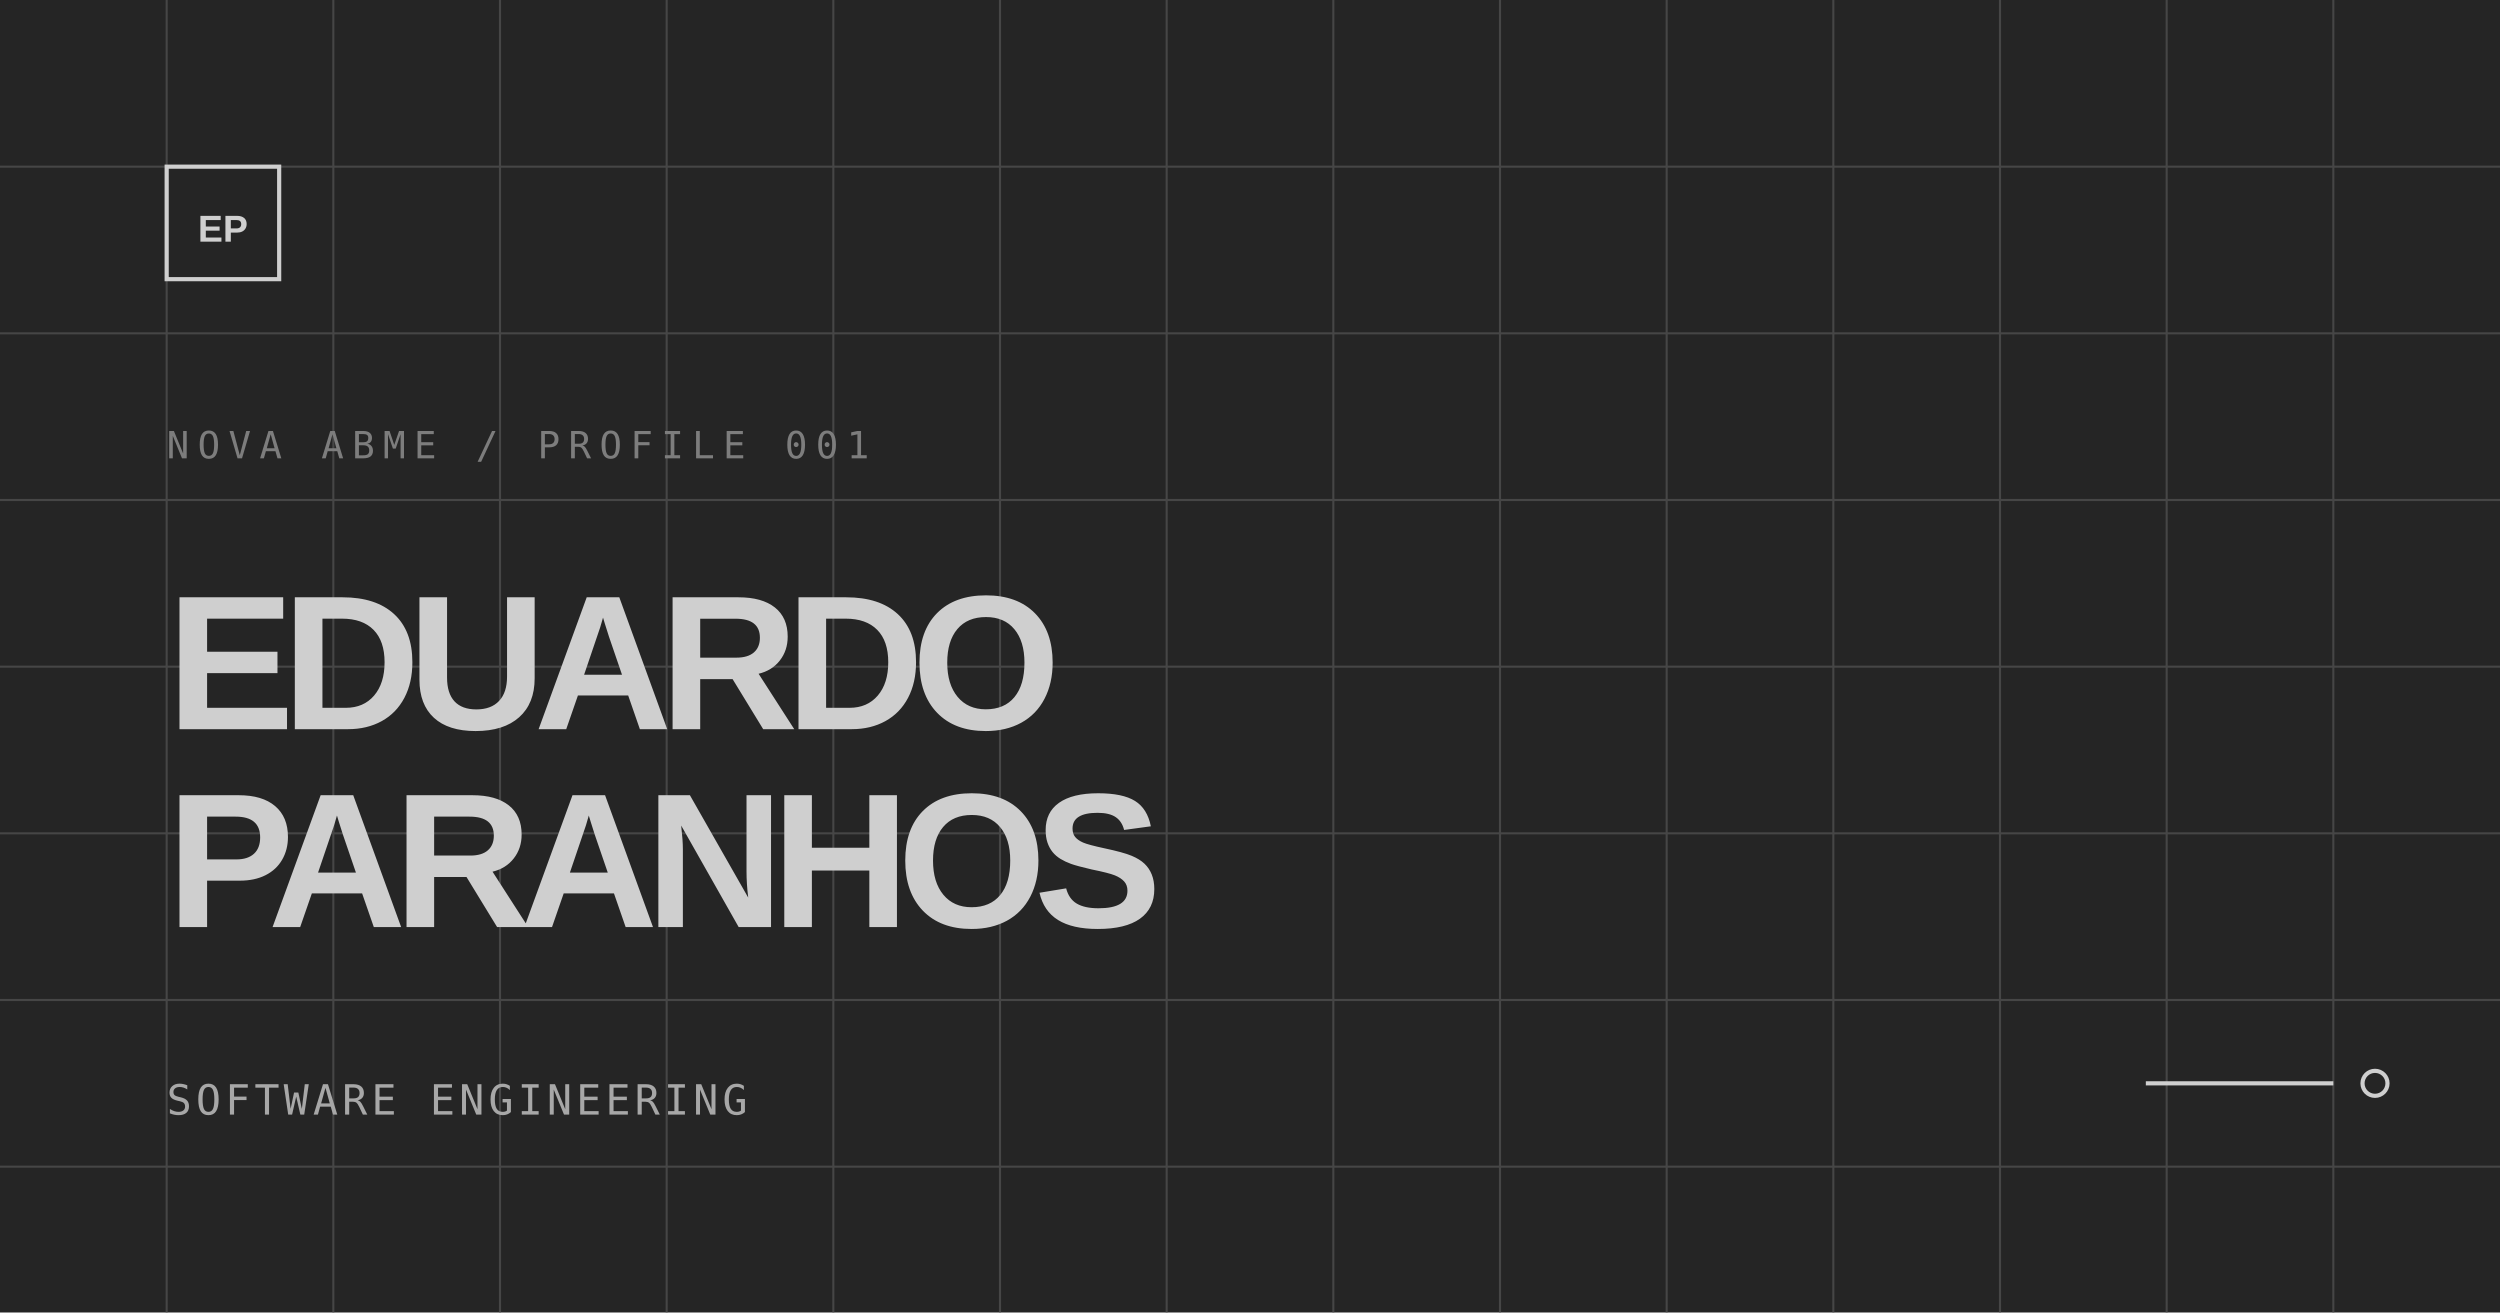
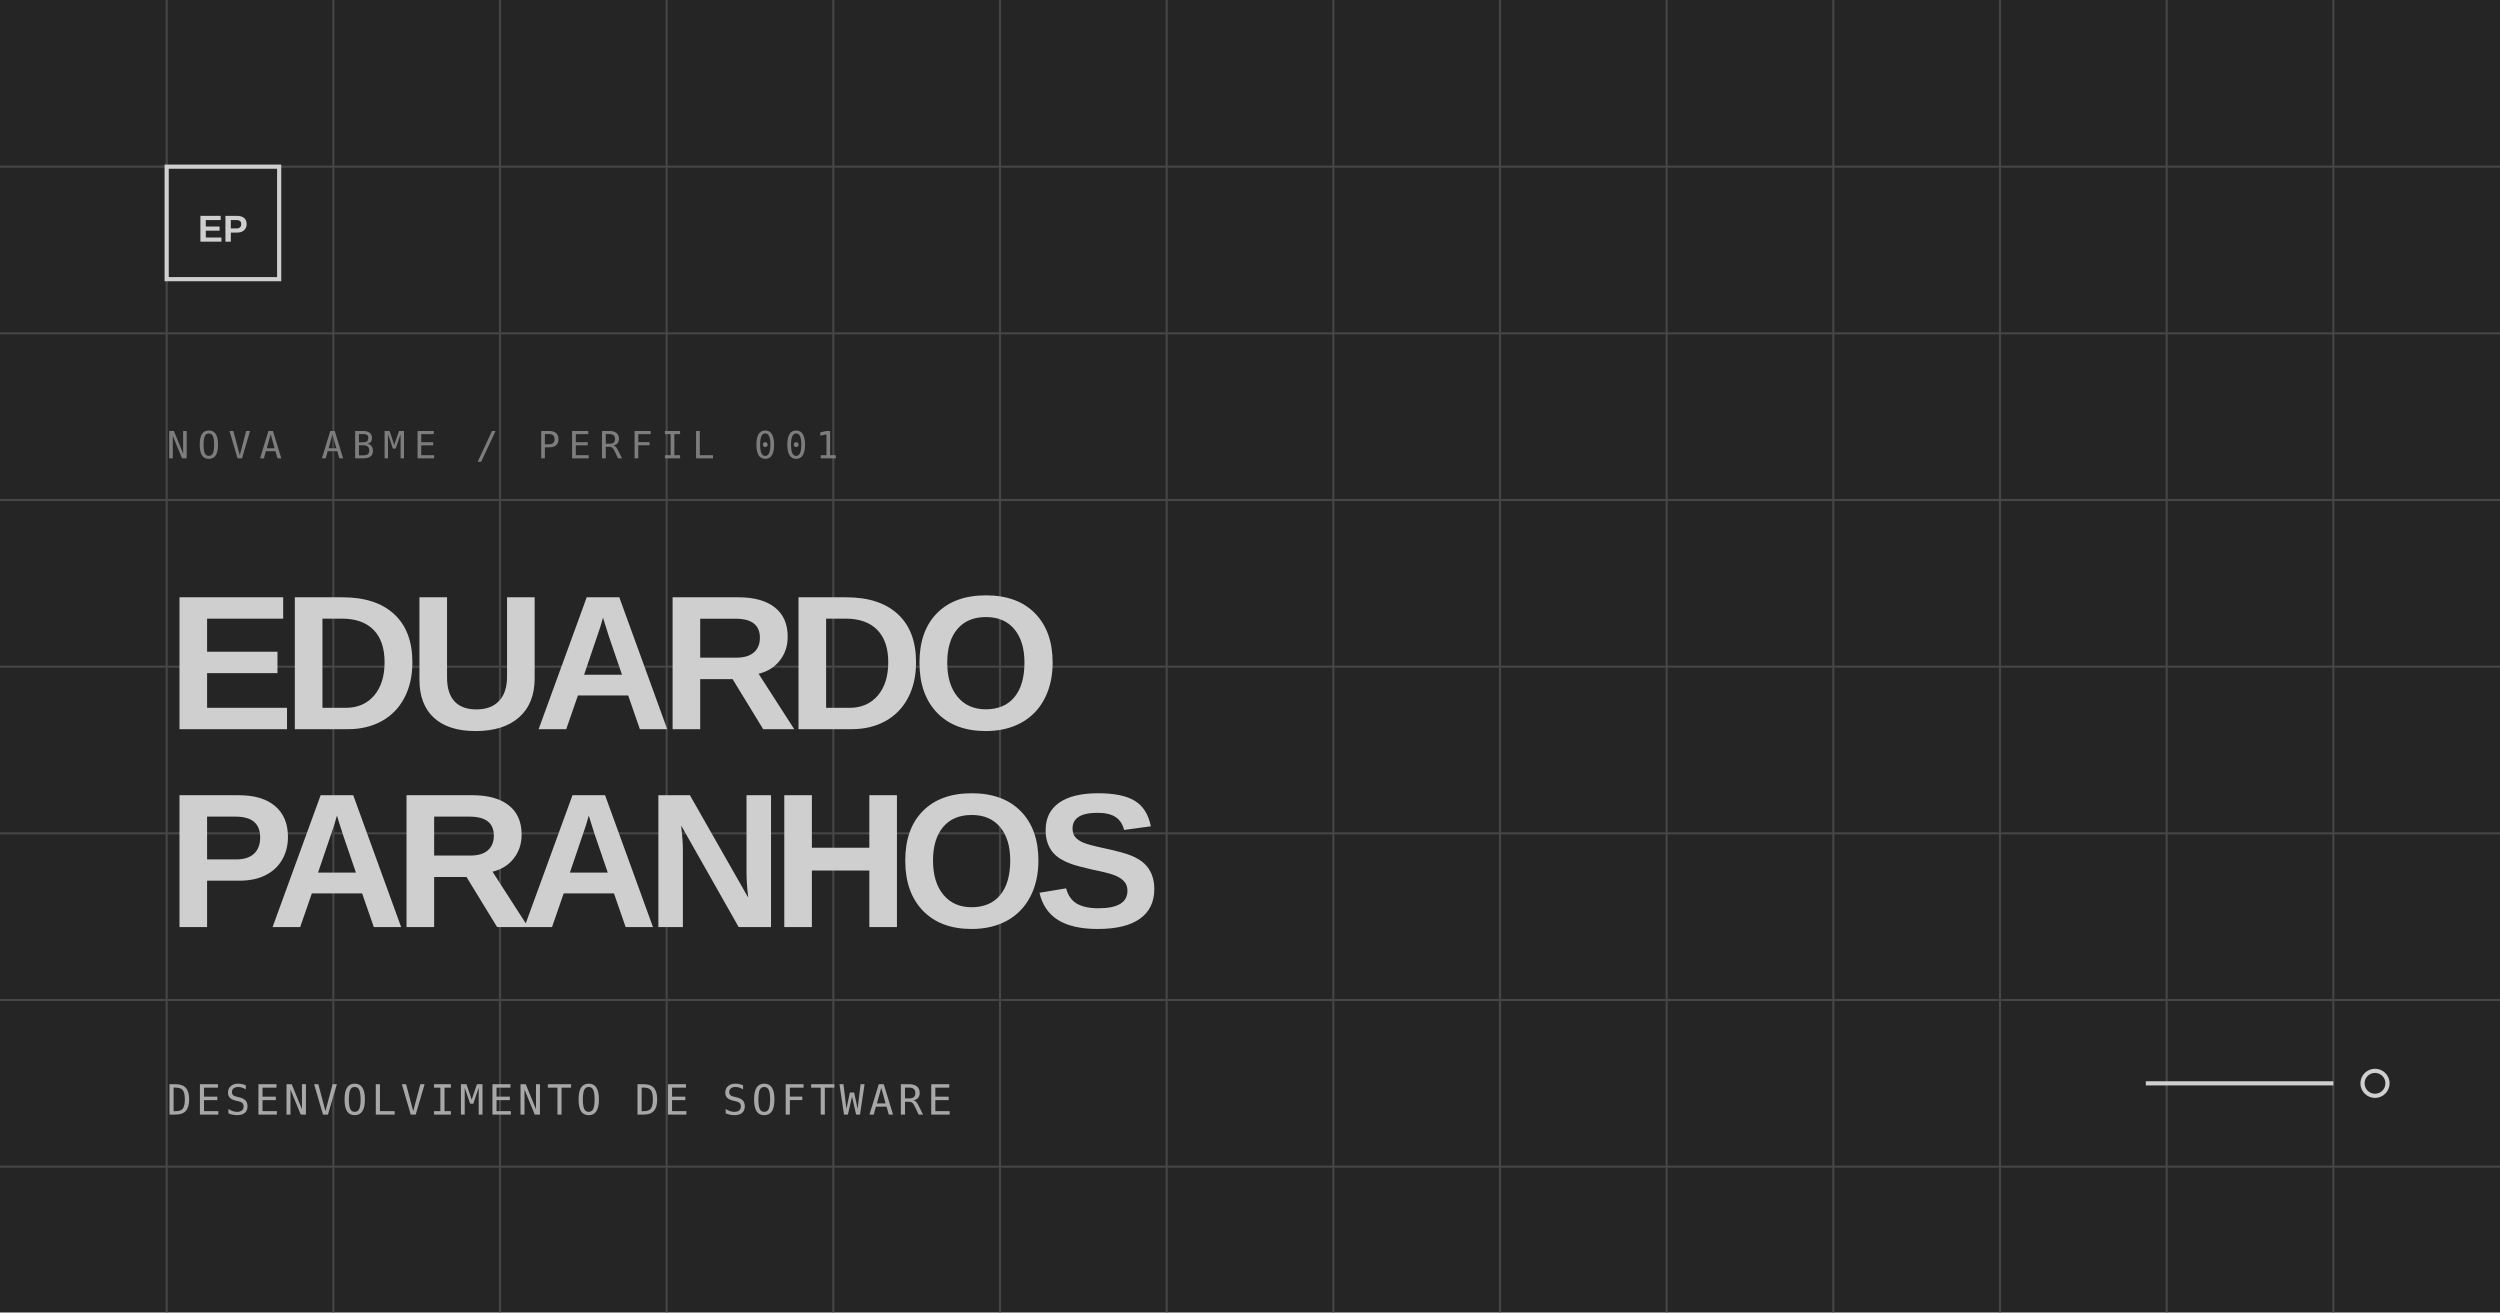
<svg xmlns="http://www.w3.org/2000/svg" width="1200" height="630" viewBox="0 0 1200 630" role="img" aria-labelledby="title description">
  <rect width="1200" height="630" fill="#252525" />
  <g stroke="#545454" stroke-width="1" opacity="0.7">
    <path d="M80 0v630M160 0v630M240 0v630M320 0v630M400 0v630M480 0v630M560 0v630M640 0v630M720 0v630M800 0v630M880 0v630M960 0v630M1040 0v630M1120 0v630" />
    <path d="M0 80h1200M0 160h1200M0 240h1200M0 320h1200M0 400h1200M0 480h1200M0 560h1200" />
  </g>
  <rect x="80" y="80" width="54" height="54" fill="none" stroke="#CFCFCF" stroke-width="2" />
  <text x="107" y="116" fill="#CFCFCF" font-family="Arial, Helvetica, sans-serif" font-size="18" font-weight="700" text-anchor="middle">EP</text>
-   <text x="80" y="220" fill="#7D7D7D" font-family="monospace" font-size="18" letter-spacing="4">NOVA ABME / PROFILE 001</text>
+   <text x="80" y="220" fill="#7D7D7D" font-family="monospace" font-size="18" letter-spacing="4">NOVA ABME / PERFIL 001</text>
  <text x="80" y="350" fill="#CFCFCF" font-family="Arial, Helvetica, sans-serif" font-size="92" font-weight="700" letter-spacing="-6">EDUARDO</text>
  <text x="80" y="445" fill="#CFCFCF" font-family="Arial, Helvetica, sans-serif" font-size="92" font-weight="700" letter-spacing="-6">PARANHOS</text>
-   <text x="80" y="535" fill="#A7A7A7" font-family="monospace" font-size="20" letter-spacing="2">SOFTWARE ENGINEERING</text>
+   <text x="80" y="535" fill="#A7A7A7" font-family="monospace" font-size="20" letter-spacing="2">DESENVOLVIMENTO DE SOFTWARE</text>
  <path d="M1030 520h90" stroke="#CFCFCF" stroke-width="2" />
  <circle cx="1140" cy="520" r="6" fill="none" stroke="#CFCFCF" stroke-width="2" />
</svg>
